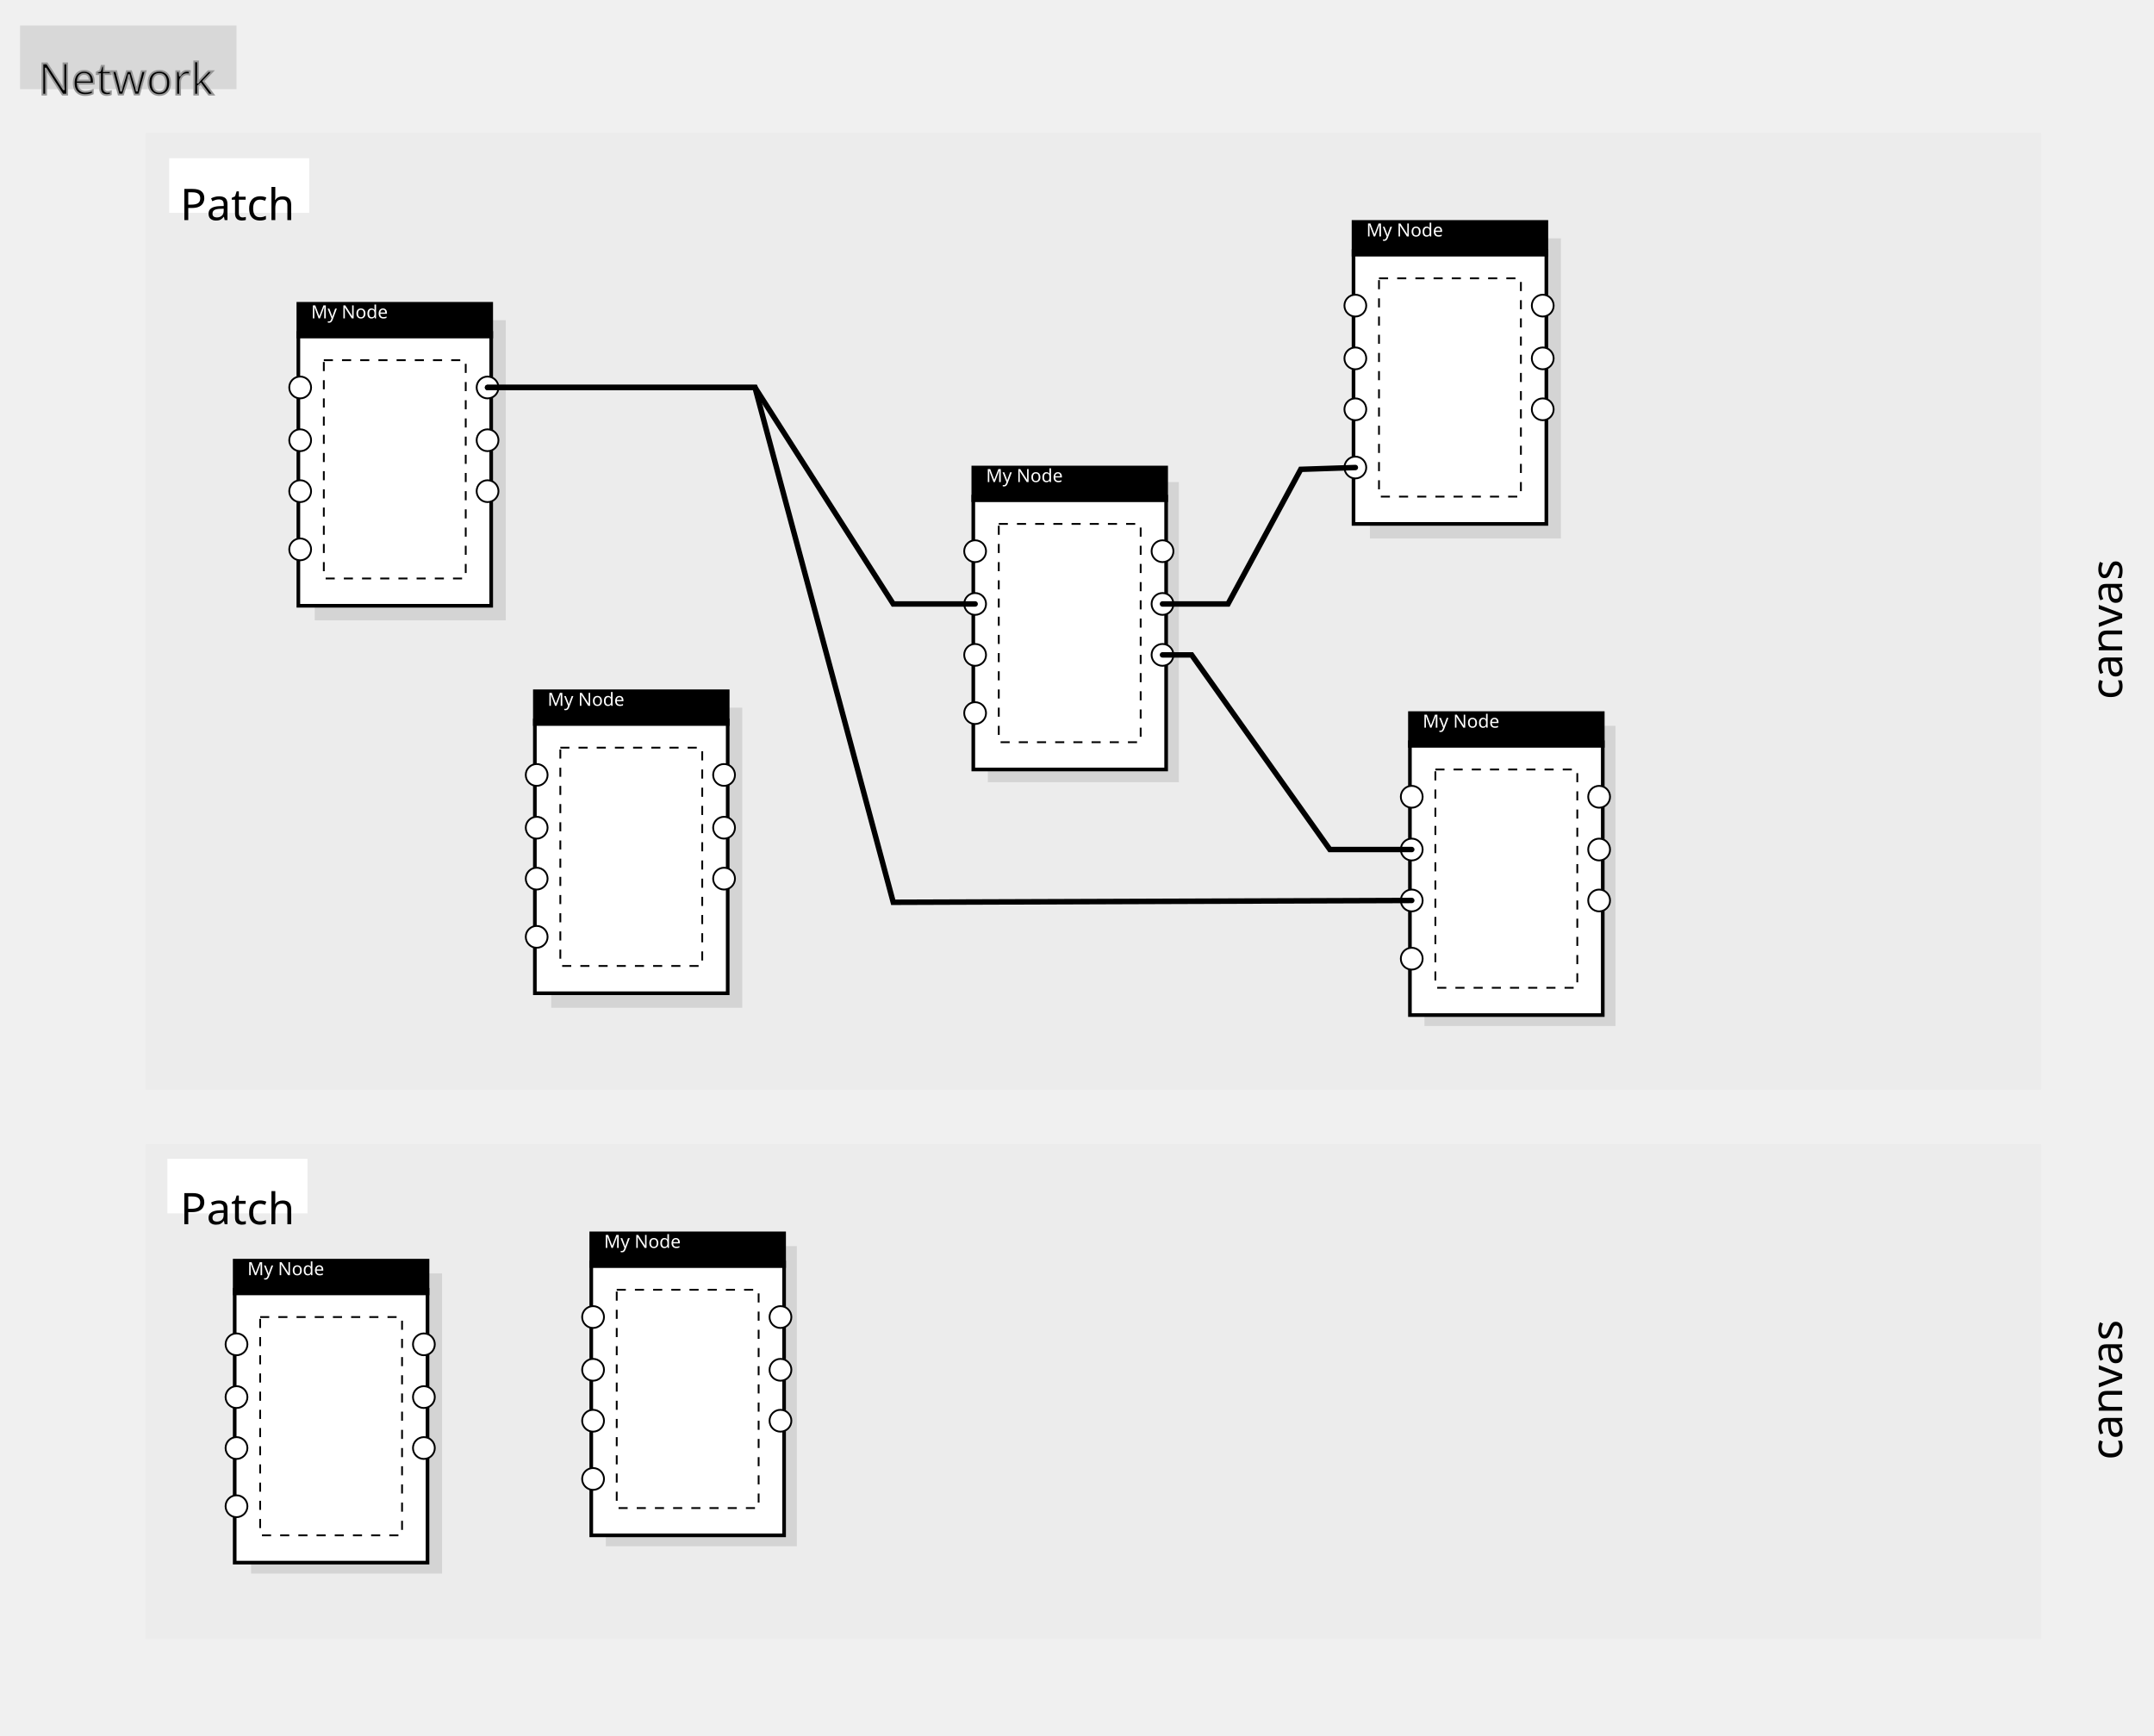
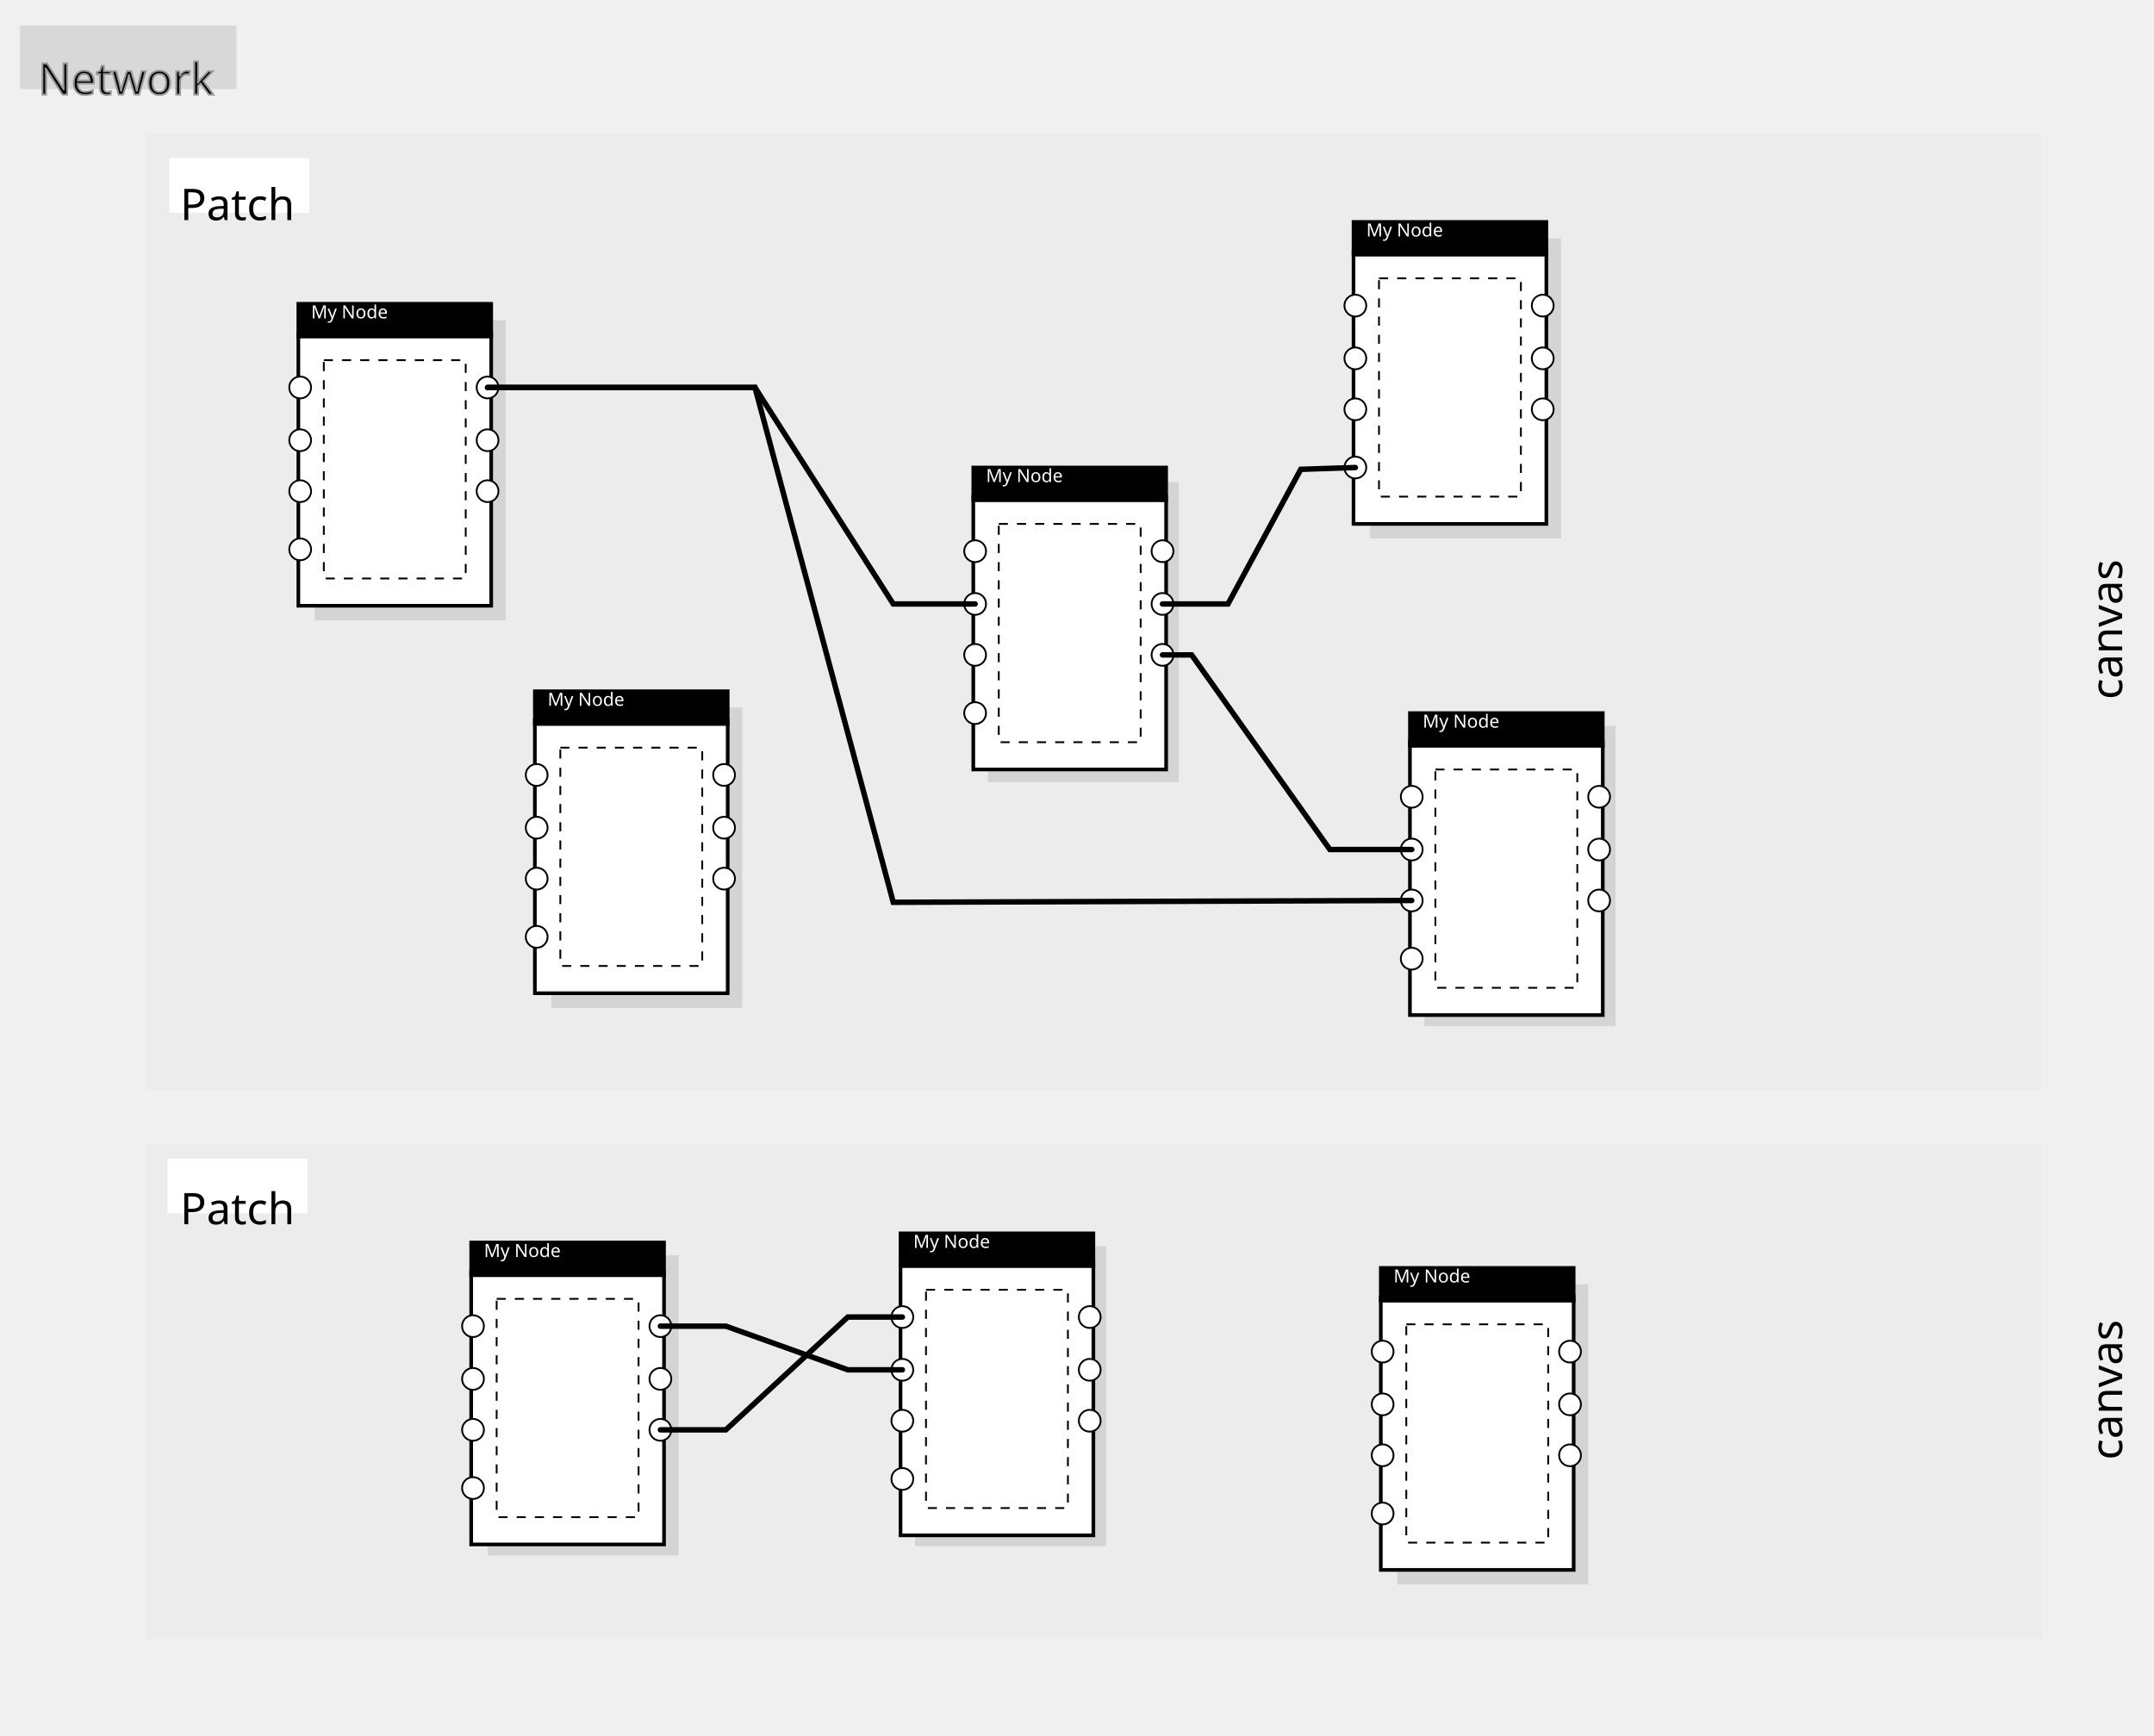
<svg xmlns="http://www.w3.org/2000/svg" width="1184px" height="954px" viewBox="0 0 1184 954" version="1.1">
  <description>Created with Sketch (http://www.bohemiancoding.com/sketch)</description>
  <defs />
  <g id="Page-1" stroke="none" stroke-width="1" fill="none" fill-rule="evenodd">
    <rect id="Rectangle-21" x="0" y="0" width="1184" height="954" />
    <rect id="Rectangle-1" fill="#ECECEC" x="80" y="73" width="1042" height="526" />
    <rect id="Rectangle-1" x="70" y="63" width="1042" height="526" />
    <rect id="Rectangle-1" fill="#ECECEC" x="80" y="629" width="1042" height="272" />
    <rect id="Rectangle-1" x="70" y="619" width="1042" height="272" />
    <g id="Node" transform="translate(159, 165)">
      <rect id="Rectangle-22" fill="#D4D4D4" x="14" y="11" width="105" height="165" />
      <path d="M5,18 L5,168 L111,168 L111,18 L5,18 Z" id="Rectangle-2" stroke="#000000" stroke-width="2" fill="#FFFFFF" />
      <rect id="Rectangle-3" stroke="#000000" stroke-width="2" fill="#000000" x="5" y="2" width="106" height="18" />
      <text id="My-Node" font-family="Lucida Grande" font-size="10" font-weight="normal" line-spacing="16" fill="#FFFFFF">
        <tspan x="12" y="10">My Node</tspan>
      </text>
      <circle id="Oval-1" stroke="#000000" fill="#FFFFFF" cx="6" cy="48" r="6" />
      <circle id="Oval-1" stroke="#000000" fill="#FFFFFF" cx="6" cy="77" r="6" />
      <circle id="Oval-1" stroke="#000000" fill="#FFFFFF" cx="6" cy="105" r="6" />
      <circle id="Oval-1" stroke="#000000" fill="#FFFFFF" cx="6" cy="137" r="6" />
      <circle id="Oval-1" stroke="#000000" fill="#FFFFFF" cx="109" cy="48" r="6" />
      <circle id="Oval-1" stroke="#000000" fill="#FFFFFF" cx="109" cy="77" r="6" />
      <circle id="Oval-1" stroke="#000000" fill="#FFFFFF" cx="109" cy="105" r="6" />
      <rect id="Rectangle-4" stroke="#000000" stroke-dasharray="5" x="19" y="33" width="78" height="120" />
    </g>
    <g id="Node" transform="translate(289, 378)">
+       <rect id="Rectangle-22" fill="#D4D4D4" x="14" y="11" width="105" height="165" />
+       <path d="M5,18 L5,168 L111,168 L111,18 L5,18 Z" id="Rectangle-2" stroke="#000000" stroke-width="2" fill="#FFFFFF" />
+       <rect id="Rectangle-3" stroke="#000000" stroke-width="2" fill="#000000" x="5" y="2" width="106" height="18" />
+       <text id="My-Node" font-family="Lucida Grande" font-size="10" font-weight="normal" line-spacing="16" fill="#FFFFFF">
+         <tspan x="12" y="10">My Node</tspan>
+       </text>
+       <circle id="Oval-1" stroke="#000000" fill="#FFFFFF" cx="6" cy="48" r="6" />
+       <circle id="Oval-1" stroke="#000000" fill="#FFFFFF" cx="6" cy="77" r="6" />
+       <circle id="Oval-1" stroke="#000000" fill="#FFFFFF" cx="6" cy="105" r="6" />
+       <circle id="Oval-1" stroke="#000000" fill="#FFFFFF" cx="6" cy="137" r="6" />
+       <circle id="Oval-1" stroke="#000000" fill="#FFFFFF" cx="109" cy="48" r="6" />
+       <circle id="Oval-1" stroke="#000000" fill="#FFFFFF" cx="109" cy="77" r="6" />
+       <circle id="Oval-1" stroke="#000000" fill="#FFFFFF" cx="109" cy="105" r="6" />
+       <rect id="Rectangle-4" stroke="#000000" stroke-dasharray="5" x="19" y="33" width="78" height="120" />
+     </g>
+     <g id="Node" transform="translate(754, 695)">
      <rect id="Rectangle-22" fill="#D4D4D4" x="14" y="11" width="105" height="165" />
      <path d="M5,18 L5,168 L111,168 L111,18 L5,18 Z" id="Rectangle-2" stroke="#000000" stroke-width="2" fill="#FFFFFF" />
      <rect id="Rectangle-3" stroke="#000000" stroke-width="2" fill="#000000" x="5" y="2" width="106" height="18" />
      <text id="My-Node" font-family="Lucida Grande" font-size="10" font-weight="normal" line-spacing="16" fill="#FFFFFF">
        <tspan x="12" y="10">My Node</tspan>
      </text>
      <circle id="Oval-1" stroke="#000000" fill="#FFFFFF" cx="6" cy="48" r="6" />
      <circle id="Oval-1" stroke="#000000" fill="#FFFFFF" cx="6" cy="77" r="6" />
      <circle id="Oval-1" stroke="#000000" fill="#FFFFFF" cx="6" cy="105" r="6" />
      <circle id="Oval-1" stroke="#000000" fill="#FFFFFF" cx="6" cy="137" r="6" />
      <circle id="Oval-1" stroke="#000000" fill="#FFFFFF" cx="109" cy="48" r="6" />
      <circle id="Oval-1" stroke="#000000" fill="#FFFFFF" cx="109" cy="77" r="6" />
      <circle id="Oval-1" stroke="#000000" fill="#FFFFFF" cx="109" cy="105" r="6" />
      <rect id="Rectangle-4" stroke="#000000" stroke-dasharray="5" x="19" y="33" width="78" height="120" />
    </g>
    <g id="Node" transform="translate(530, 255)">
      <rect id="Rectangle-22" fill="#D4D4D4" x="13" y="10" width="105" height="165" />
      <path d="M5,18 L5,168 L111,168 L111,18 L5,18 Z" id="Rectangle-2" stroke="#000000" stroke-width="2" fill="#FFFFFF" />
      <rect id="Rectangle-3" stroke="#000000" stroke-width="2" fill="#000000" x="5" y="2" width="106" height="18" />
      <text id="My-Node" font-family="Lucida Grande" font-size="10" font-weight="normal" line-spacing="16" fill="#FFFFFF">
        <tspan x="12" y="10">My Node</tspan>
      </text>
      <circle id="Oval-1" stroke="#000000" fill="#FFFFFF" cx="6" cy="48" r="6" />
      <circle id="Oval-1" stroke="#000000" fill="#FFFFFF" cx="6" cy="77" r="6" />
      <circle id="Oval-1" stroke="#000000" fill="#FFFFFF" cx="6" cy="105" r="6" />
      <circle id="Oval-1" stroke="#000000" fill="#FFFFFF" cx="6" cy="137" r="6" />
      <circle id="Oval-1" stroke="#000000" fill="#FFFFFF" cx="109" cy="48" r="6" />
      <circle id="Oval-1" stroke="#000000" fill="#FFFFFF" cx="109" cy="77" r="6" />
      <circle id="Oval-1" stroke="#000000" fill="#FFFFFF" cx="109" cy="105" r="6" />
      <rect id="Rectangle-4" stroke="#000000" stroke-dasharray="5" x="19" y="33" width="78" height="120" />
    </g>
    <g id="Node" transform="translate(770, 390)">
      <rect id="Rectangle-22" fill="#D4D4D4" x="13" y="9" width="105" height="165" />
      <path d="M5,18 L5,168 L111,168 L111,18 L5,18 Z" id="Rectangle-2" stroke="#000000" stroke-width="2" fill="#FFFFFF" />
      <rect id="Rectangle-3" stroke="#000000" stroke-width="2" fill="#000000" x="5" y="2" width="106" height="18" />
      <text id="My-Node" font-family="Lucida Grande" font-size="10" font-weight="normal" line-spacing="16" fill="#FFFFFF">
        <tspan x="12" y="10">My Node</tspan>
      </text>
      <circle id="Oval-1" stroke="#000000" fill="#FFFFFF" cx="6" cy="48" r="6" />
      <circle id="Oval-1" stroke="#000000" fill="#FFFFFF" cx="6" cy="77" r="6" />
      <circle id="Oval-1" stroke="#000000" fill="#FFFFFF" cx="6" cy="105" r="6" />
      <circle id="Oval-1" stroke="#000000" fill="#FFFFFF" cx="6" cy="137" r="6" />
      <circle id="Oval-1" stroke="#000000" fill="#FFFFFF" cx="109" cy="48" r="6" />
      <circle id="Oval-1" stroke="#000000" fill="#FFFFFF" cx="109" cy="77" r="6" />
      <circle id="Oval-1" stroke="#000000" fill="#FFFFFF" cx="109" cy="105" r="6" />
      <rect id="Rectangle-4" stroke="#000000" stroke-dasharray="5" x="19" y="33" width="78" height="120" />
    </g>
-     <g id="Node" transform="translate(124, 691)">
+     <g id="Node" transform="translate(254, 681)">
      <rect id="Rectangle-22" fill="#D4D4D4" x="14" y="9" width="105" height="165" />
      <path d="M5,18 L5,168 L111,168 L111,18 L5,18 Z" id="Rectangle-2" stroke="#000000" stroke-width="2" fill="#FFFFFF" />
      <rect id="Rectangle-3" stroke="#000000" stroke-width="2" fill="#000000" x="5" y="2" width="106" height="18" />
      <text id="My-Node" font-family="Lucida Grande" font-size="10" font-weight="normal" line-spacing="16" fill="#FFFFFF">
        <tspan x="12" y="10">My Node</tspan>
      </text>
      <circle id="Oval-1" stroke="#000000" fill="#FFFFFF" cx="6" cy="48" r="6" />
      <circle id="Oval-1" stroke="#000000" fill="#FFFFFF" cx="6" cy="77" r="6" />
      <circle id="Oval-1" stroke="#000000" fill="#FFFFFF" cx="6" cy="105" r="6" />
      <circle id="Oval-1" stroke="#000000" fill="#FFFFFF" cx="6" cy="137" r="6" />
      <circle id="Oval-1" stroke="#000000" fill="#FFFFFF" cx="109" cy="48" r="6" />
      <circle id="Oval-1" stroke="#000000" fill="#FFFFFF" cx="109" cy="77" r="6" />
      <circle id="Oval-1" stroke="#000000" fill="#FFFFFF" cx="109" cy="105" r="6" />
      <rect id="Rectangle-4" stroke="#000000" stroke-dasharray="5" x="19" y="33" width="78" height="120" />
    </g>
-     <rect id="Rectangle-22" fill="#D4D4D4" x="333" y="685" width="105" height="165" />
-     <g id="Node" transform="translate(320, 676)">
+     <g id="Node" transform="translate(490, 676)">
+       <rect id="Rectangle-22" fill="#D4D4D4" x="13" y="9" width="105" height="165" />
      <path d="M5,18 L5,168 L111,168 L111,18 L5,18 Z" id="Rectangle-2" stroke="#000000" stroke-width="2" fill="#FFFFFF" />
      <rect id="Rectangle-3" stroke="#000000" stroke-width="2" fill="#000000" x="5" y="2" width="106" height="18" />
      <text id="My-Node" font-family="Lucida Grande" font-size="10" font-weight="normal" line-spacing="16" fill="#FFFFFF">
        <tspan x="12" y="10">My Node</tspan>
      </text>
      <circle id="Oval-1" stroke="#000000" fill="#FFFFFF" cx="6" cy="48" r="6" />
      <circle id="Oval-1" stroke="#000000" fill="#FFFFFF" cx="6" cy="77" r="6" />
      <circle id="Oval-1" stroke="#000000" fill="#FFFFFF" cx="6" cy="105" r="6" />
      <circle id="Oval-1" stroke="#000000" fill="#FFFFFF" cx="6" cy="137" r="6" />
      <circle id="Oval-1" stroke="#000000" fill="#FFFFFF" cx="109" cy="48" r="6" />
      <circle id="Oval-1" stroke="#000000" fill="#FFFFFF" cx="109" cy="77" r="6" />
      <circle id="Oval-1" stroke="#000000" fill="#FFFFFF" cx="109" cy="105" r="6" />
      <rect id="Rectangle-4" stroke="#000000" stroke-dasharray="5" x="19" y="33" width="78" height="120" />
    </g>
    <g id="Node" transform="translate(739, 120)">
      <rect id="Rectangle-22" fill="#D4D4D4" x="14" y="11" width="105" height="165" />
      <path d="M5,18 L5,168 L111,168 L111,18 L5,18 Z" id="Rectangle-2" stroke="#000000" stroke-width="2" fill="#FFFFFF" />
      <rect id="Rectangle-3" stroke="#000000" stroke-width="2" fill="#000000" x="5" y="2" width="106" height="18" />
      <text id="My-Node" font-family="Lucida Grande" font-size="10" font-weight="normal" line-spacing="16" fill="#FFFFFF">
        <tspan x="12" y="10">My Node</tspan>
      </text>
      <circle id="Oval-1" stroke="#000000" fill="#FFFFFF" cx="6" cy="48" r="6" />
      <circle id="Oval-1" stroke="#000000" fill="#FFFFFF" cx="6" cy="77" r="6" />
      <circle id="Oval-1" stroke="#000000" fill="#FFFFFF" cx="6" cy="105" r="6" />
      <circle id="Oval-1" stroke="#000000" fill="#FFFFFF" cx="6" cy="137" r="6" />
      <circle id="Oval-1" stroke="#000000" fill="#FFFFFF" cx="109" cy="48" r="6" />
      <circle id="Oval-1" stroke="#000000" fill="#FFFFFF" cx="109" cy="77" r="6" />
      <circle id="Oval-1" stroke="#000000" fill="#FFFFFF" cx="109" cy="105" r="6" />
      <rect id="Rectangle-4" stroke="#000000" stroke-dasharray="5" x="19" y="33" width="78" height="120" />
    </g>
    <rect id="Rectangle-32" fill="#D8D8D8" x="11" y="14" width="119" height="35" />
    <text id="Network" stroke="#979797" fill="#000000" font-family="Lucida Grande" font-size="24" font-weight="normal" line-spacing="16">
      <tspan x="21" y="52">Network</tspan>
    </text>
    <text id="canvas" transform="translate(1151.5, 345) rotate(-90) translate(-1151.5, -345) " font-family="Lucida Grande" font-size="24" font-weight="normal" line-spacing="16" fill="#000000">
      <tspan x="1112" y="360">canvas</tspan>
    </text>
    <text id="canvas" transform="translate(1151.5, 763) rotate(-90) translate(-1151.5, -763) " font-family="Lucida Grande" font-size="24" font-weight="normal" line-spacing="16" fill="#000000">
      <tspan x="1112" y="778">canvas</tspan>
    </text>
    <rect id="Rectangle-33" fill="#FFFFFF" x="93" y="87" width="77" height="30" />
    <text id="Patch" font-family="Lucida Grande" font-size="24" font-weight="normal" line-spacing="16" fill="#000000">
      <tspan x="99" y="121">Patch</tspan>
    </text>
    <rect id="Rectangle-33" fill="#FFFFFF" x="92" y="637" width="77" height="30" />
    <text id="Patch" font-family="Lucida Grande" font-size="24" font-weight="normal" line-spacing="16" fill="#000000">
      <tspan x="99" y="673">Patch</tspan>
    </text>
    <path d="M268,213 L415,213 L491,332 L536,332" id="Path-1" stroke="#000000" stroke-width="3" stroke-linecap="round" />
    <path d="M639,360 L655,360 L731,467 L776,467" id="Path-1" stroke="#000000" stroke-width="3" stroke-linecap="round" />
    <path d="M639,257 L675,257 L715,331 L745,332" id="Path-1" stroke="#000000" stroke-width="3" stroke-linecap="round" transform="translate(692, 294.5) scale(1, -1) translate(-692, -294.5) " />
+     <path d="M363,724 L399,724 L466,786 L496,786" id="Path-1" stroke="#000000" stroke-width="3" stroke-linecap="round" transform="translate(429.5, 755) scale(1, -1) translate(-429.5, -755) " />
+     <path d="M363,729 L399,729 L466,753 L496,753" id="Path-1" stroke="#000000" stroke-width="3" stroke-linecap="round" />
    <path d="M268,213 L415,213 L491,496 L776,495" id="Path-1" stroke="#000000" stroke-width="3" stroke-linecap="round" />
  </g>
</svg>
